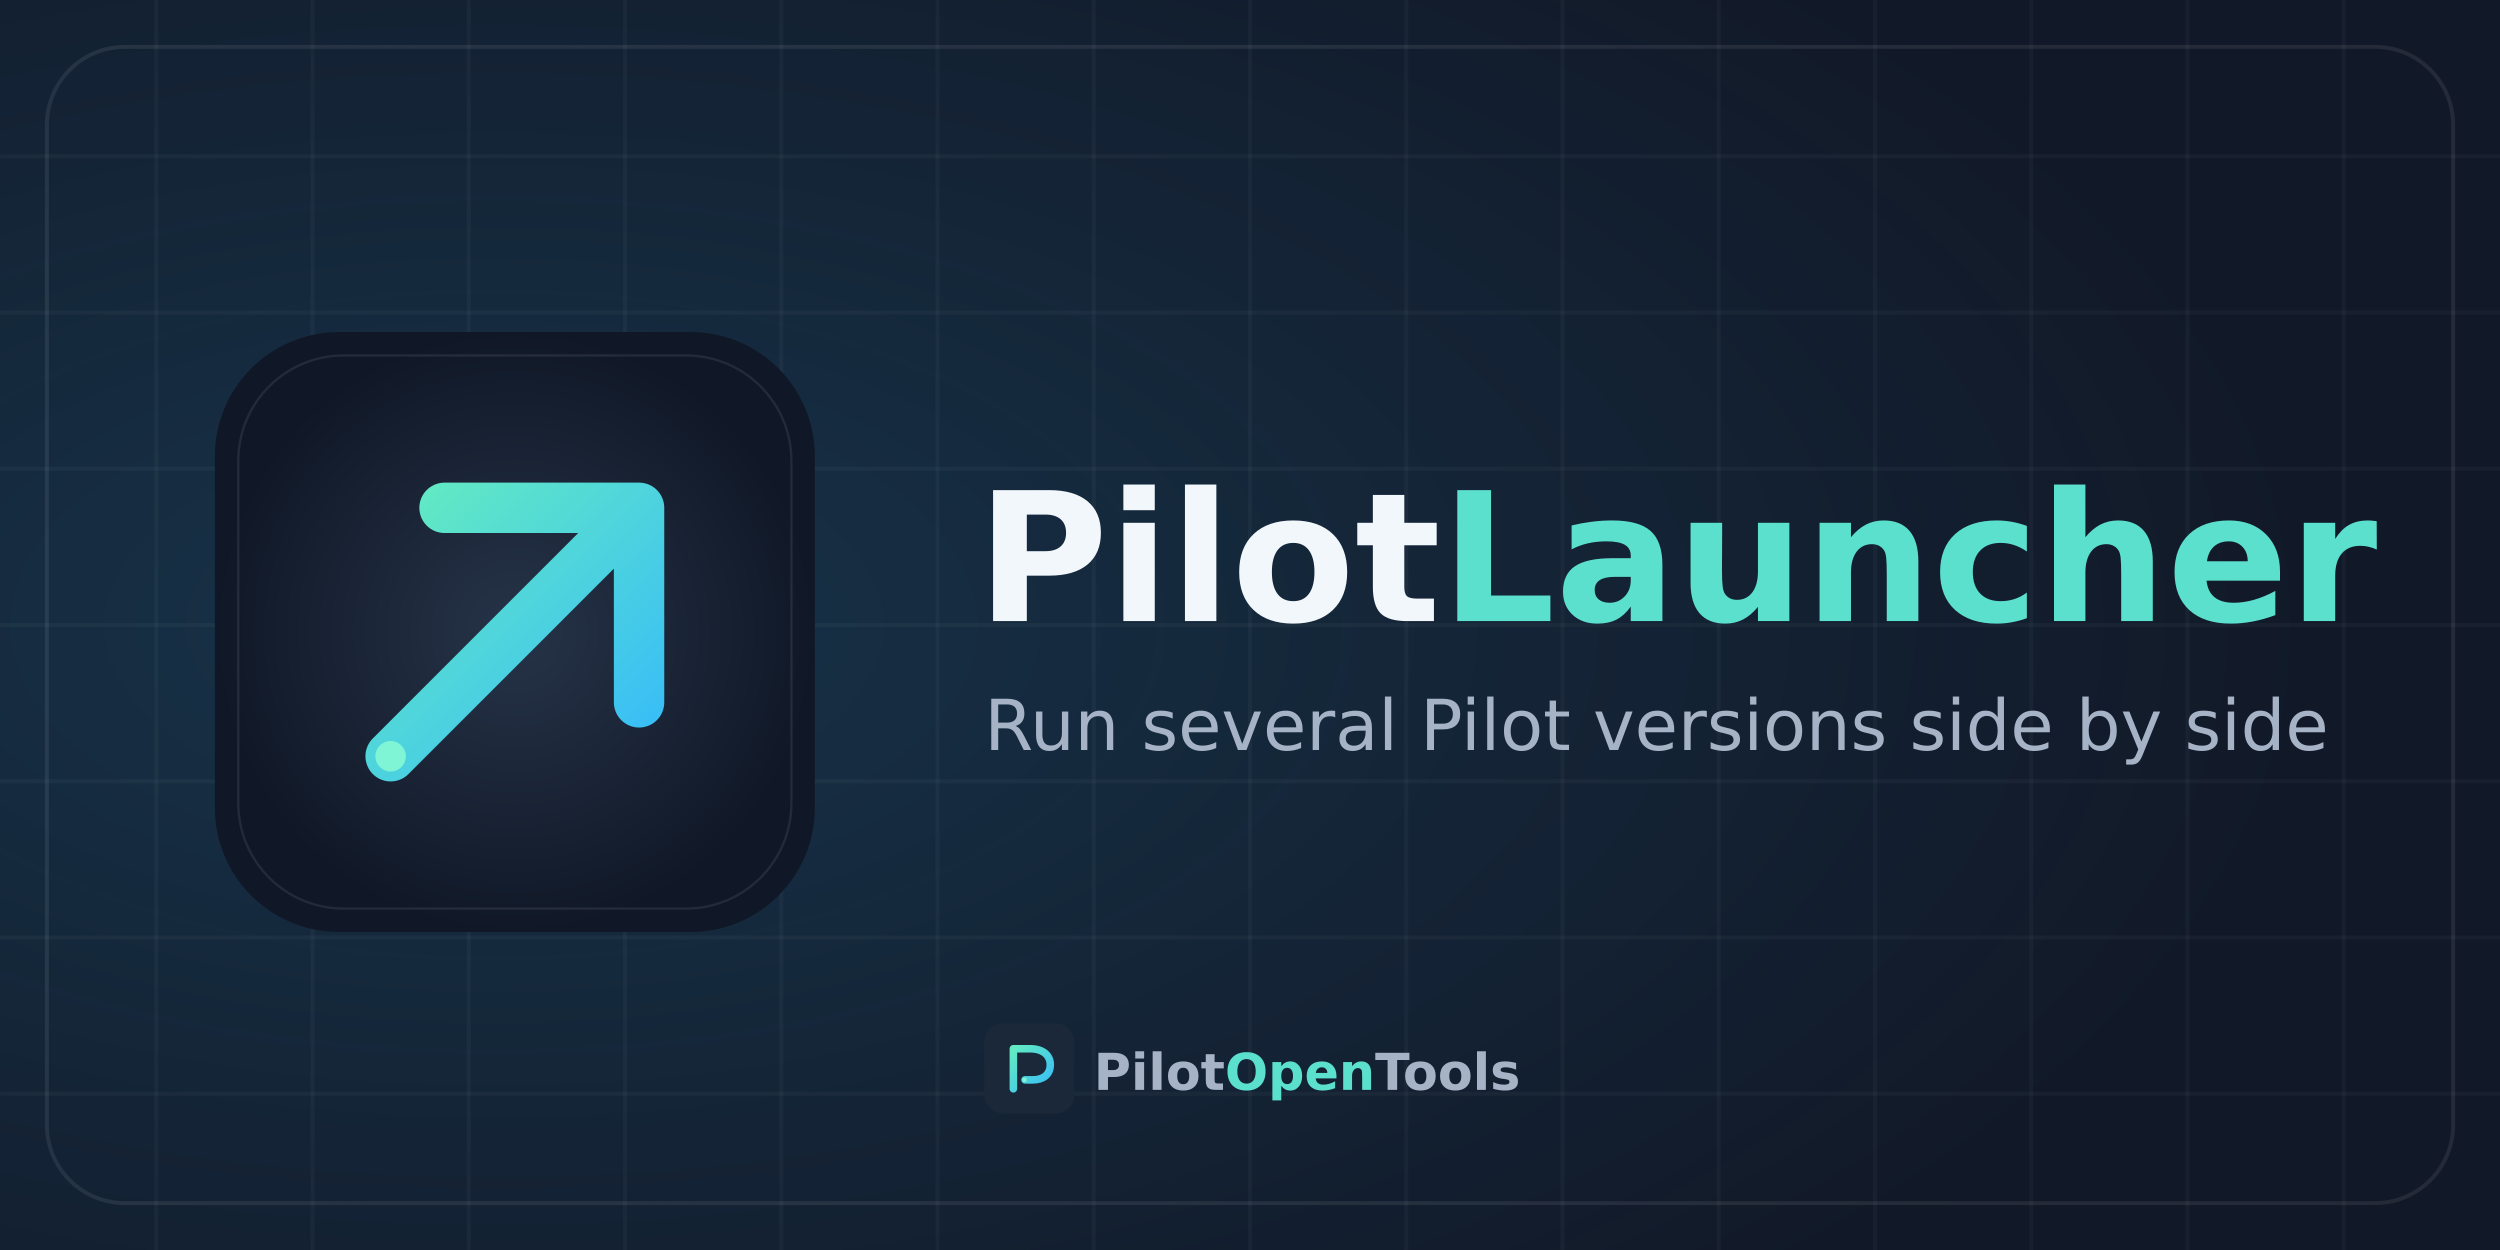
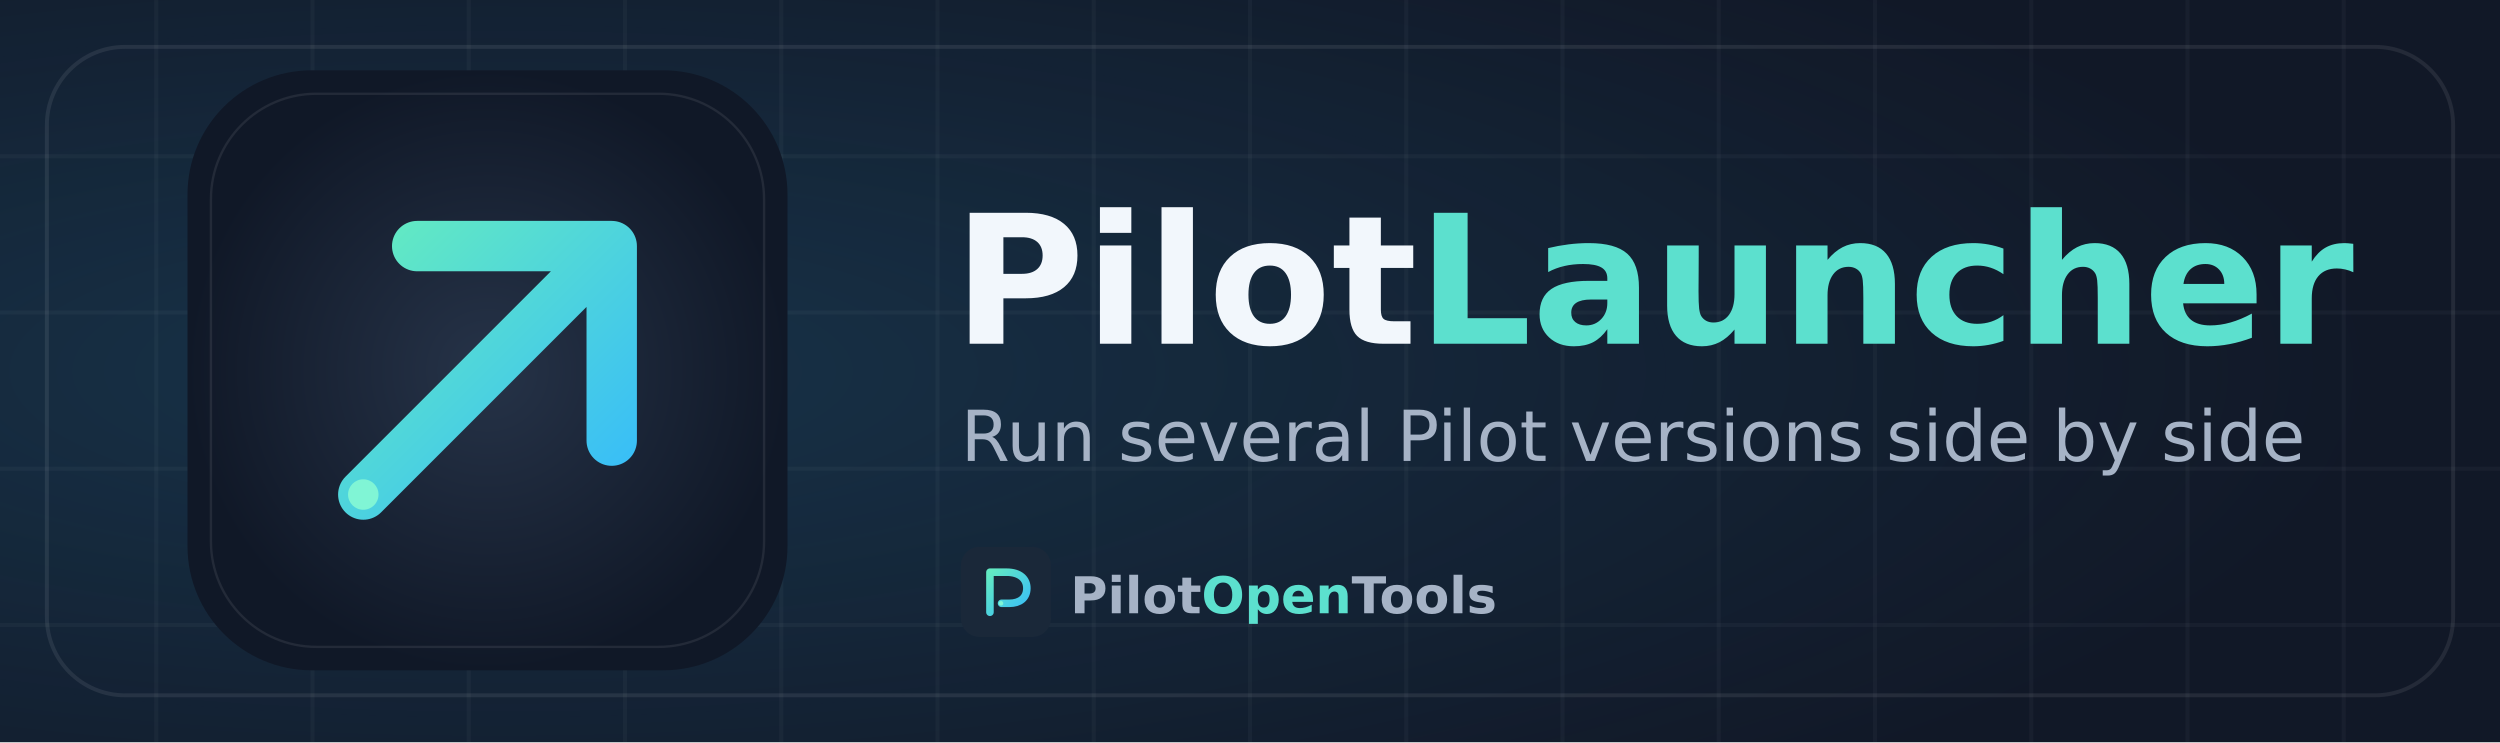
- <svg xmlns="http://www.w3.org/2000/svg" width="1280" height="640" viewBox="0 0 1280 640">
+ <svg xmlns="http://www.w3.org/2000/svg" width="1280" height="380" viewBox="0 0 1280 380">
  <defs>
    <linearGradient id="a" x1="0" x2="1" y1="0" y2="1">
      <stop stop-color="#63EAC2" />
      <stop offset="1" stop-color="#38BDF8" />
    </linearGradient>
    <linearGradient id="b" x1="0" x2="1" y1="0" y2="1">
      <stop stop-color="#68B9FF" />
      <stop offset="1" stop-color="#A78BFA" />
    </linearGradient>
    <radialGradient id="bg">
      <stop stop-color="#263348" />
      <stop offset="1" stop-color="#101827" />
    </radialGradient>
    <radialGradient id="glow" cx="0.2" cy="0.5" r="0.75">
      <stop stop-color="#38BDF8" stop-opacity="0.16" />
      <stop offset="1" stop-color="#38BDF8" stop-opacity="0" />
    </radialGradient>
  </defs>
-   <rect width="1280" height="640" fill="#111827" />
-   <rect width="1280" height="640" fill="url(#glow)" />
+   <rect width="1280" height="380" fill="#111827" />
+   <rect width="1280" height="380" fill="url(#glow)" />
  <g stroke="#ffffff" stroke-opacity="0.035" stroke-width="2">
-     <path d="M0 80H1280M0 160H1280M0 240H1280M0 320H1280M0 400H1280M0 480H1280M0 560H1280" />
-     <path d="M80 0V640M160 0V640M240 0V640M320 0V640M400 0V640M480 0V640M560 0V640M640 0V640M720 0V640M800 0V640M880 0V640M960 0V640M1040 0V640M1120 0V640M1200 0V640" />
+     <path d="M0 80H1280M0 160H1280M0 240H1280M0 320H1280" />
+     <path d="M80 0V380M160 0V380M240 0V380M320 0V380M400 0V380M480 0V380M560 0V380M640 0V380M720 0V380M800 0V380M880 0V380M960 0V380M1040 0V380M1120 0V380M1200 0V380" />
  </g>
-   <rect x="24" y="24" width="1232" height="592" rx="40" fill="none" stroke="#ffffff" stroke-opacity="0.08" stroke-width="2" />
-   <g transform="translate(110 170) scale(.6)">
+   <rect x="24" y="24" width="1232" height="332" rx="40" fill="none" stroke="#ffffff" stroke-opacity="0.08" stroke-width="2" />
+   <g transform="translate(96 36) scale(.6)">
    <rect width="512" height="512" rx="106" fill="url(#bg)" />
    <rect x="20" y="20" width="472" height="472" rx="90" fill="none" stroke="#ffffff" stroke-opacity="0.08" stroke-width="2" />
    <path d="M150 362 L350 162 M196 150 H362 V316" fill="none" stroke="url(#a)" stroke-width="43" stroke-linecap="round" stroke-linejoin="round" />
    <circle cx="150" cy="362" r="13" fill="#80F5D5" />
  </g>
-   <text x="500" y="318" font-family="'Segoe UI','DejaVu Sans',Arial,sans-serif" font-size="92" font-weight="700" fill="#F2F7FC">Pilot<tspan fill="#5CE0CE">Launcher</tspan>
+   <text x="488" y="176" font-family="'Segoe UI','DejaVu Sans',Arial,sans-serif" font-size="92" font-weight="700" fill="#F2F7FC">Pilot<tspan fill="#5CE0CE">Launcher</tspan>
  </text>
-   <text x="504" y="384" font-family="'Segoe UI','DejaVu Sans',Arial,sans-serif" font-size="36" fill="#A6B3C6">Run several Pilot versions side by side</text>
-   <g transform="translate(504 524) scale(.09)">
+   <text x="492" y="236" font-family="'Segoe UI','DejaVu Sans',Arial,sans-serif" font-size="36" fill="#A6B3C6">Run several Pilot versions side by side</text>
+   <g transform="translate(492 280) scale(.09)">
    <rect width="512" height="512" rx="106" fill="#1A2839" />
    <path d="M165 372 V144 H259 C336 144 375 183 375 235 C375 292 333 321 276 321 H231" fill="none" stroke="url(#a)" stroke-width="43" stroke-linecap="round" stroke-linejoin="round" />
    <circle cx="228" cy="321" r="13" fill="#80F5D5" />
  </g>
-   <text x="560" y="558" font-family="'Segoe UI','DejaVu Sans',Arial,sans-serif" font-size="26" font-weight="600" fill="#A6B3C6">Pilot<tspan fill="#5CE0CE">Open</tspan>Tools</text>
+   <text x="548" y="314" font-family="'Segoe UI','DejaVu Sans',Arial,sans-serif" font-size="26" font-weight="600" fill="#A6B3C6">Pilot<tspan fill="#5CE0CE">Open</tspan>Tools</text>
</svg>
